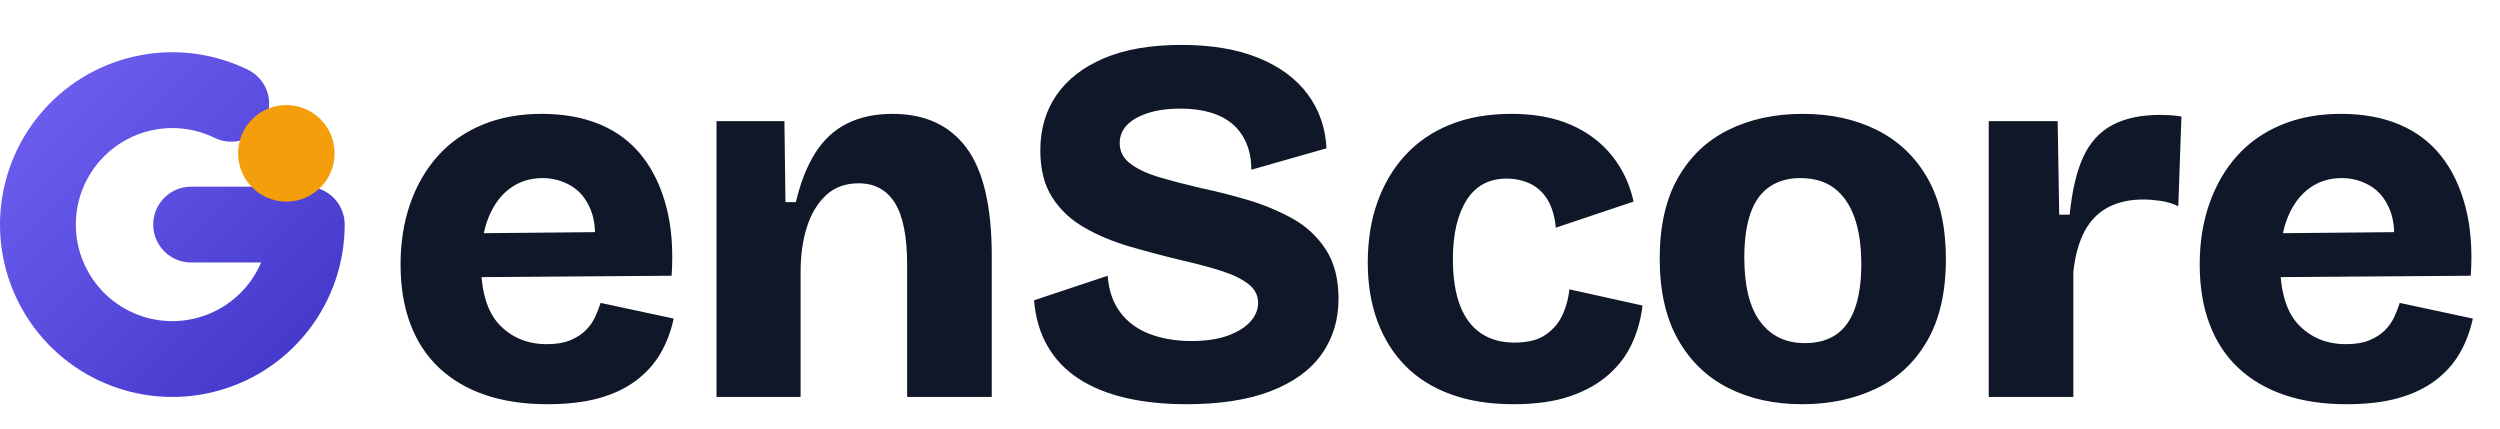
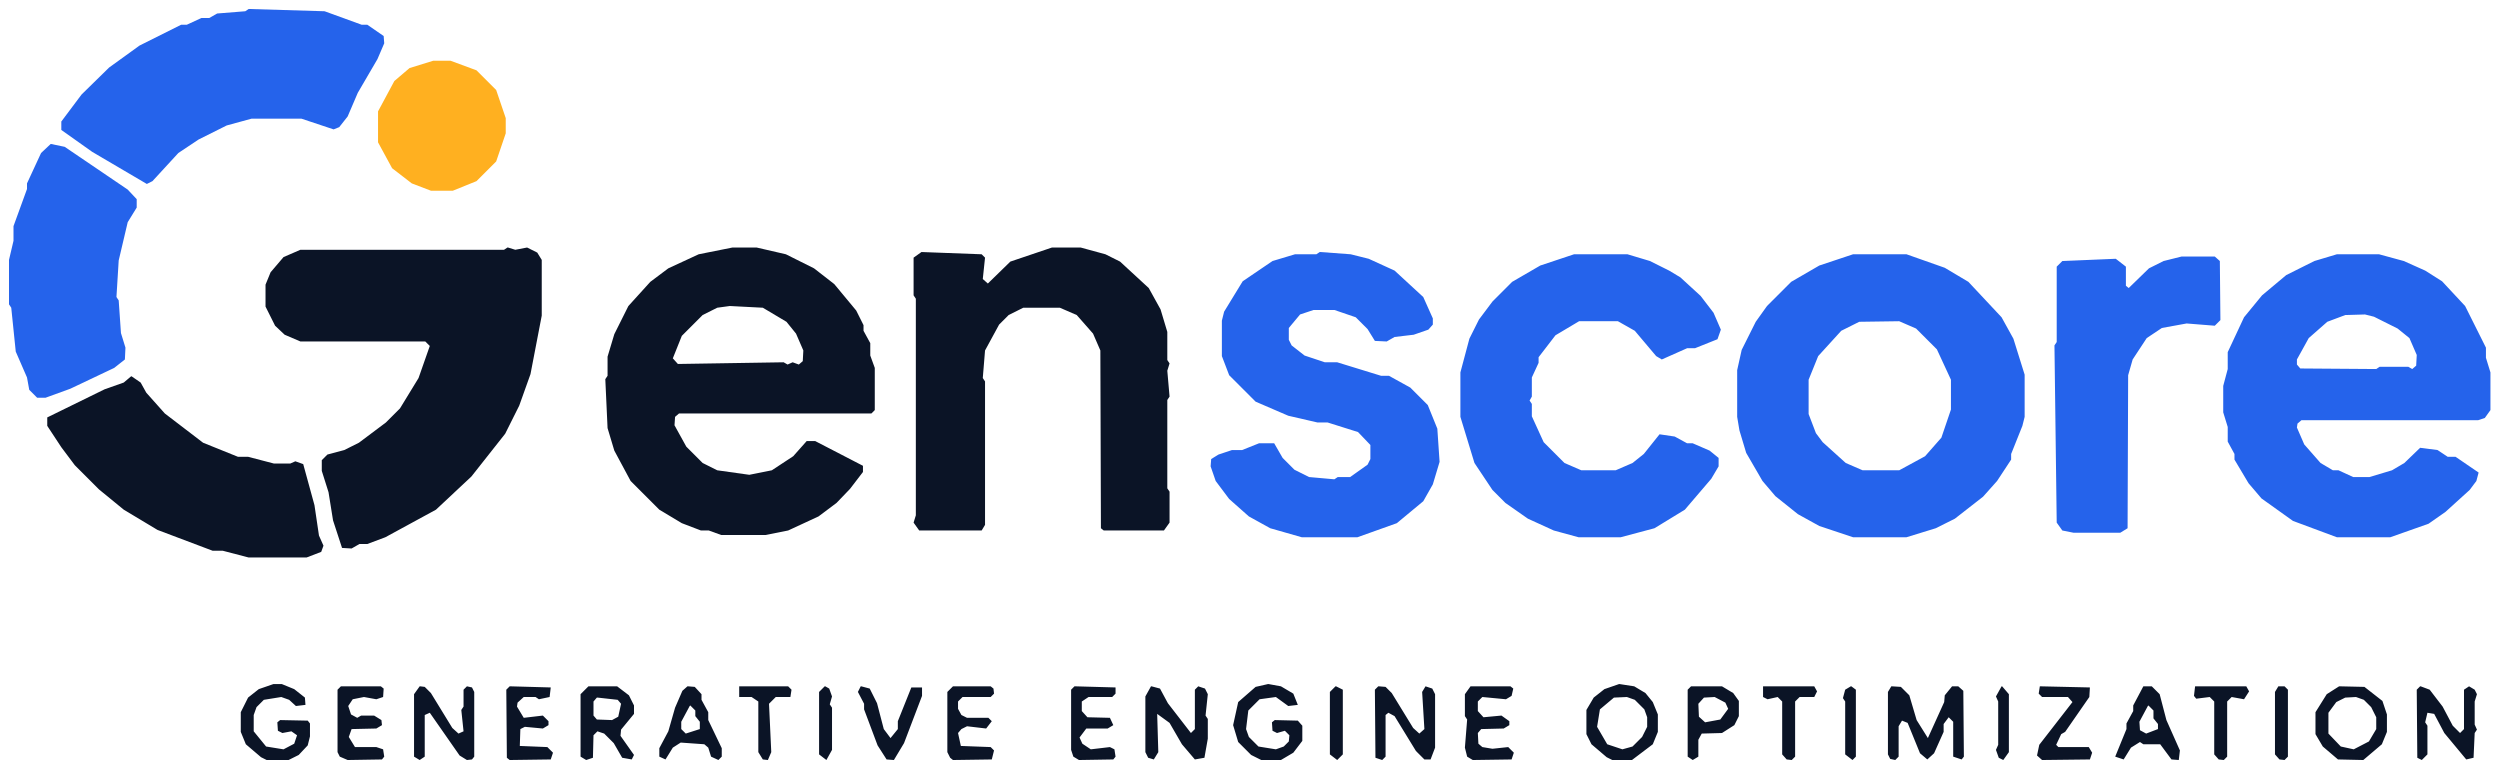
- <svg xmlns="http://www.w3.org/2000/svg" viewBox="0 -76.0 478.7 82.0">
-   <defs>
-     <linearGradient id="gsg" x1="0" y1="0" x2="1" y2="1">
-       <stop offset="0" stop-color="#6d5ef0" />
-       <stop offset="1" stop-color="#4338ca" />
-     </linearGradient>
-   </defs>
-   <path d="M 58.74 -33.00 A 25.74 25.74 0 1 1 44.28 -56.13 M 36.60 -33.00 L 58.74 -33.00" fill="none" stroke="url(#gsg)" stroke-width="14.52" stroke-linecap="round" />
-   <circle cx="54.83" cy="-46.64" r="9.24" fill="#f59e0b" />
-   <path d="M104.8 1.4Q98.2 1.4 93.0 -0.35Q87.8 -2.1 84.15 -5.5Q80.5 -8.9 78.6 -13.9Q76.7 -18.9 76.7 -25.4Q76.7 -31.7 78.55 -37.0Q80.4 -42.3 83.85 -46.15Q87.3 -50.0 92.35 -52.1Q97.4 -54.2 103.7 -54.2Q110.1 -54.2 114.95 -52.15Q119.8 -50.1 122.95 -46.1Q126.1 -42.1 127.6 -36.35Q129.1 -30.6 128.6 -23.2L87.3 -22.9V-31.3L119.4 -31.6L113.7 -27.7Q114.4 -32.7 113.1 -35.85Q111.8 -39.0 109.3 -40.45Q106.8 -41.9 103.9 -41.9Q100.4 -41.9 97.75 -40.0Q95.1 -38.1 93.6 -34.5Q92.1 -30.9 92.1 -25.7Q92.1 -17.5 95.65 -13.8Q99.2 -10.1 104.7 -10.1Q107.4 -10.1 109.2 -10.85Q111.0 -11.6 112.15 -12.75Q113.3 -13.9 113.95 -15.3Q114.6 -16.7 115.0 -18.0L129.0 -15.0Q128.2 -11.3 126.45 -8.3Q124.7 -5.3 121.75 -3.1Q118.8 -0.9 114.65 0.25Q110.5 1.4 104.8 1.4Z M137.2 0.0V-31.8V-52.8H150.2L150.4 -37.3H152.4Q153.7 -42.9 156.1 -46.7Q158.5 -50.5 162.2 -52.35Q165.9 -54.2 170.9 -54.2Q180.2 -54.2 185.05 -47.7Q189.9 -41.2 189.9 -27.0V0.0H173.7V-25.2Q173.7 -33.4 171.35 -37.15Q169.0 -40.9 164.4 -40.9Q160.6 -40.9 158.15 -38.6Q155.7 -36.3 154.5 -32.5Q153.3 -28.7 153.3 -24.0V0.0Z M227.2 1.4Q220.8 1.4 215.6 0.2Q210.4 -1.0 206.6 -3.45Q202.8 -5.9 200.6 -9.7Q198.4 -13.5 198.0 -18.5L212.1 -23.2Q212.4 -19.0 214.5 -16.2Q216.6 -13.4 220.15 -12.05Q223.7 -10.7 228.1 -10.7Q232.3 -10.7 235.15 -11.75Q238.0 -12.8 239.45 -14.45Q240.9 -16.1 240.9 -18.0Q240.9 -20.2 239.0 -21.65Q237.1 -23.1 233.8 -24.15Q230.5 -25.2 226.1 -26.2Q221.1 -27.4 216.3 -28.8Q211.5 -30.2 207.6 -32.45Q203.7 -34.7 201.45 -38.25Q199.2 -41.8 199.2 -47.2Q199.2 -53.3 202.3 -57.8Q205.4 -62.3 211.4 -64.85Q217.4 -67.4 226.2 -67.4Q234.9 -67.4 241.0 -64.9Q247.1 -62.4 250.4 -57.95Q253.7 -53.5 254.0 -47.6L239.6 -43.5Q239.6 -46.4 238.65 -48.6Q237.7 -50.8 236.0 -52.25Q234.3 -53.7 231.8 -54.45Q229.3 -55.2 226.1 -55.2Q222.3 -55.2 219.65 -54.3Q217.0 -53.4 215.7 -51.95Q214.4 -50.5 214.4 -48.6Q214.4 -46.2 216.45 -44.65Q218.5 -43.1 222.05 -42.05Q225.6 -41.0 229.9 -40.0Q234.2 -39.1 238.8 -37.75Q243.4 -36.4 247.4 -34.2Q251.4 -32.0 253.85 -28.25Q256.3 -24.5 256.3 -18.8Q256.3 -12.7 253.05 -8.15Q249.8 -3.6 243.3 -1.1Q236.8 1.4 227.2 1.4Z M289.8 1.4Q283.0 1.4 277.8 -0.5Q272.6 -2.4 269.1 -5.95Q265.6 -9.5 263.75 -14.5Q261.9 -19.5 261.9 -25.7Q261.9 -32.1 263.75 -37.3Q265.6 -42.5 269.1 -46.3Q272.6 -50.1 277.7 -52.15Q282.8 -54.2 289.4 -54.2Q296.0 -54.2 300.8 -52.1Q305.6 -50.0 308.65 -46.2Q311.7 -42.4 312.8 -37.4L297.9 -32.4Q297.6 -35.7 296.3 -37.8Q295.0 -39.9 292.95 -40.85Q290.9 -41.8 288.5 -41.8Q286.0 -41.8 284.1 -40.8Q282.2 -39.8 280.9 -37.8Q279.6 -35.8 278.9 -32.95Q278.2 -30.1 278.2 -26.4Q278.2 -21.1 279.55 -17.55Q280.9 -14.0 283.55 -12.2Q286.2 -10.4 290.0 -10.4Q293.9 -10.4 296.1 -12.0Q298.3 -13.6 299.3 -15.95Q300.3 -18.3 300.5 -20.6L314.5 -17.5Q314.1 -13.8 312.55 -10.35Q311.0 -6.9 308.0 -4.25Q305.0 -1.6 300.55 -0.1Q296.1 1.4 289.8 1.4Z M345.1 1.4Q337.1 1.4 330.95 -1.7Q324.8 -4.8 321.3 -11.0Q317.8 -17.2 317.8 -26.5Q317.8 -35.8 321.3 -41.95Q324.8 -48.1 331.0 -51.15Q337.2 -54.2 345.2 -54.2Q353.2 -54.2 359.4 -51.1Q365.6 -48.0 369.1 -41.85Q372.6 -35.7 372.6 -26.4Q372.6 -16.9 369.0 -10.7Q365.4 -4.5 359.15 -1.55Q352.9 1.4 345.1 1.4ZM345.6 -10.3Q349.2 -10.3 351.6 -11.95Q354.0 -13.6 355.2 -17.0Q356.4 -20.4 356.4 -25.4Q356.4 -30.7 355.1 -34.35Q353.8 -38.0 351.25 -39.95Q348.7 -41.9 344.7 -41.9Q341.3 -41.9 338.85 -40.25Q336.4 -38.6 335.2 -35.2Q334 -31.8 334 -26.7Q334 -18.5 337.05 -14.4Q340.1 -10.3 345.6 -10.3Z M380.8 0.0V-24.5V-52.8H394L394.3 -34.9H396.3Q397 -41.9 398.95 -46.05Q400.9 -50.2 404.55 -52.1Q408.2 -54.0 413.6 -54.0Q414.4 -54.0 415.4 -53.95Q416.4 -53.9 417.7 -53.7L417.1 -36.5Q415.5 -37.3 413.65 -37.55Q411.8 -37.8 410.4 -37.8Q406.5 -37.8 403.65 -36.3Q400.8 -34.8 399.15 -31.7Q397.5 -28.6 397 -23.9V0.0Z M449.3 1.4Q442.7 1.4 437.5 -0.35Q432.3 -2.1 428.65 -5.5Q425 -8.9 423.1 -13.9Q421.2 -18.9 421.2 -25.4Q421.2 -31.7 423.05 -37.0Q424.9 -42.3 428.35 -46.15Q431.8 -50.0 436.85 -52.1Q441.9 -54.2 448.2 -54.2Q454.6 -54.2 459.45 -52.15Q464.3 -50.1 467.45 -46.1Q470.6 -42.1 472.1 -36.35Q473.6 -30.6 473.1 -23.2L431.8 -22.9V-31.3L463.9 -31.6L458.2 -27.7Q458.9 -32.7 457.6 -35.85Q456.3 -39.0 453.8 -40.45Q451.3 -41.9 448.4 -41.9Q444.9 -41.9 442.25 -40.0Q439.6 -38.1 438.1 -34.5Q436.6 -30.9 436.6 -25.7Q436.6 -17.5 440.15 -13.8Q443.7 -10.1 449.2 -10.1Q451.9 -10.1 453.7 -10.85Q455.5 -11.6 456.65 -12.75Q457.8 -13.9 458.45 -15.3Q459.1 -16.7 459.5 -18.0L473.5 -15.0Q472.7 -11.3 470.95 -8.3Q469.2 -5.3 466.25 -3.1Q463.3 -0.9 459.15 0.25Q455 1.4 449.3 1.4Z" fill="#0f1729" />
+ <svg xmlns="http://www.w3.org/2000/svg" viewBox="0 0 1111 342" role="img" aria-label="Genscore">
+   <path d="M1073.50,303.00 L1072.00,304.50 L1072.25,334.75 L1074.25,335.75 L1076.75,333.25 L1076.75,320.50 L1075.75,319.00 L1076.75,314.75 L1079.75,315.25 L1084.25,323.75 L1094.00,335.50 L1097.25,334.75 L1097.75,323.75 L1098.75,322.25 L1097.75,320.00 L1097.75,309.75 L1098.75,306.50 L1097.75,304.50 L1095.25,303.00 L1093.00,304.50 L1093.00,322.00 L1091.25,323.75 L1088.00,320.50 L1083.50,312.00 L1077.75,304.50 L1073.75,303.00 Z M1037.50,303.00 L1032.00,306.50 L1027.00,314.50 L1027.00,324.25 L1030.25,329.75 L1037.00,335.50 L1048.25,335.75 L1056.50,328.75 L1058.75,323.25 L1058.75,315.50 L1056.75,309.50 L1048.75,303.25 L1037.75,303.00 Z M1040.50,308.00 L1045.00,307.75 L1048.50,309.00 L1051.75,312.25 L1054.00,316.75 L1054.00,322.00 L1050.75,327.50 L1044.00,331.00 L1038.25,329.75 L1032.75,324.00 L1032.75,314.75 L1036.25,310.00 L1040.25,308.00 Z M1010.50,303.00 L1009.00,305.50 L1009.00,333.25 L1011.00,335.50 L1013.25,335.75 L1014.75,334.25 L1014.75,304.50 L1013.25,303.00 L1010.75,303.00 Z M973.50,303.00 L973.00,307.25 L974.00,308.50 L980.00,307.75 L982.00,309.75 L982.00,333.25 L984.00,335.50 L986.25,335.75 L987.75,334.25 L987.75,309.75 L989.75,307.75 L995.25,308.75 L997.50,305.25 L996.25,303.00 L973.75,303.00 Z M950.50,303.00 L946.00,311.50 L946.00,314.00 L943.00,319.50 L943.00,322.00 L938.00,334.25 L941.75,335.50 L945.00,330.25 L949.00,327.75 L950.50,328.75 L958.00,328.75 L963.00,335.50 L966.25,335.75 L966.75,331.50 L960.75,318.00 L957.75,306.50 L954.25,303.00 L950.75,303.00 Z M952.75,311.50 L955.00,313.75 L955.00,317.25 L957.00,319.75 L957.00,322.00 L951.75,324.00 L949.00,322.50 L948.75,318.75 L952.50,311.75 Z M904.50,303.00 L904.00,306.25 L905.50,307.75 L917.00,307.75 L919.00,310.00 L904.25,329.00 L903.25,333.75 L905.50,335.75 L926.75,335.50 L927.75,332.50 L926.25,330.00 L912.75,330.00 L911.75,329.00 L914.00,324.25 L915.75,323.25 L926.50,307.75 L926.75,303.50 L904.75,303.00 Z M887.50,303.00 L885.00,307.50 L886.00,309.75 L886.00,329.00 L885.00,331.25 L886.25,334.75 L888.25,335.75 L890.75,332.25 L890.75,306.50 L887.75,303.00 Z M838.50,303.00 L837.00,305.50 L837.00,333.25 L838.00,335.25 L840.25,335.75 L841.75,334.25 L841.75,320.75 L843.25,318.25 L845.75,319.25 L851.25,332.75 L854.50,335.50 L857.50,332.75 L861.75,323.25 L861.75,319.75 L864.00,316.75 L866.00,318.75 L866.00,334.25 L869.75,335.50 L870.75,334.25 L870.50,305.00 L868.25,303.00 L865.50,303.00 L862.25,307.00 L862.00,310.00 L854.75,326.00 L849.75,318.00 L846.50,307.00 L842.75,303.25 L838.75,303.00 Z M820.50,303.00 L818.00,304.50 L817.00,308.25 L818.00,309.75 L818.00,333.25 L821.25,335.75 L822.75,334.25 L822.75,304.50 L820.75,303.00 Z M781.50,303.00 L781.50,307.75 L783.50,308.75 L788.00,307.75 L790.00,309.75 L790.00,333.25 L792.00,335.50 L794.25,335.75 L795.75,334.25 L795.75,309.75 L797.75,307.75 L804.25,307.75 L805.50,305.25 L804.25,303.00 L781.75,303.00 Z M749.50,303.00 L748.00,304.50 L748.00,334.25 L750.25,335.75 L752.75,334.25 L752.75,326.75 L754.25,324.00 L763.25,323.75 L768.75,320.25 L770.75,316.25 L770.75,309.50 L768.25,306.00 L763.25,303.00 L749.75,303.00 Z M755.50,308.00 L760.00,307.75 L764.75,310.25 L766.00,313.00 L762.50,317.75 L755.75,319.00 L753.00,316.50 L752.75,310.75 L755.25,308.00 Z M651.50,303.00 L649.00,306.50 L649.00,316.25 L650.00,317.75 L649.00,330.25 L650.00,334.25 L652.50,335.75 L669.75,335.50 L670.75,332.50 L668.25,330.00 L661.25,330.75 L656.75,330.00 L655.00,328.50 L654.75,323.75 L656.25,322.00 L666.25,321.75 L668.75,320.25 L668.75,318.50 L665.25,316.00 L657.25,316.75 L654.75,314.00 L654.75,309.75 L656.75,307.75 L667.25,308.75 L669.75,307.25 L670.50,304.00 L669.25,303.00 L651.75,303.00 Z M610.50,303.00 L609.00,304.50 L609.25,334.75 L612.25,335.75 L613.75,334.25 L613.75,315.75 L615.00,314.75 L617.75,316.25 L627.25,331.75 L631.00,335.50 L633.75,335.50 L635.75,330.25 L635.75,306.50 L634.50,304.00 L631.50,303.00 L630.00,305.50 L631.00,322.00 L628.75,324.00 L626.00,321.50 L616.50,306.00 L613.75,303.25 L610.75,303.00 Z M591.50,303.00 L589.00,305.50 L589.00,333.25 L592.25,335.75 L594.75,333.25 L594.75,304.50 L591.75,303.00 Z M509.50,303.00 L507.00,307.50 L507.00,332.25 L508.25,334.75 L510.75,335.50 L512.75,332.25 L512.25,315.25 L517.75,319.25 L523.25,328.75 L529.00,335.50 L533.25,334.75 L534.75,326.25 L534.75,317.50 L533.75,316.00 L534.75,306.50 L533.50,304.00 L530.50,303.00 L529.00,304.50 L529.00,322.00 L527.25,323.75 L517.00,310.50 L513.50,304.00 L509.75,303.00 Z M475.50,303.00 L474.00,304.50 L474.00,331.25 L475.00,334.25 L477.50,335.75 L492.75,335.50 L493.75,334.25 L493.25,331.00 L491.25,330.00 L482.75,331.00 L479.00,328.50 L477.75,325.75 L480.75,321.75 L490.25,321.75 L492.75,320.25 L491.25,317.00 L481.25,316.75 L478.75,314.00 L478.75,309.75 L481.75,307.75 L492.25,307.75 L493.75,306.25 L493.75,303.50 L475.75,303.00 Z M421.50,303.00 L419.00,305.50 L419.00,332.25 L420.25,334.75 L421.50,335.75 L438.75,335.50 L439.75,331.50 L438.25,330.00 L425.00,329.50 L423.75,323.75 L425.25,322.00 L427.75,320.75 L436.25,321.75 L438.75,318.50 L437.25,317.00 L427.75,317.00 L425.25,315.75 L423.75,313.00 L423.75,309.75 L425.75,307.75 L438.25,307.75 L439.75,306.25 L439.50,304.00 L438.25,303.00 L421.75,303.00 Z M380.50,303.00 L379.25,305.50 L382.00,310.75 L382.00,313.25 L388.00,329.25 L392.00,335.50 L395.25,335.75 L399.75,328.25 L407.75,307.25 L407.75,303.50 L403.00,303.50 L397.00,318.50 L397.00,322.00 L393.75,326.00 L390.75,322.00 L387.75,310.50 L384.50,304.00 L380.75,303.00 Z M364.50,303.00 L362.00,305.50 L362.00,333.25 L365.25,335.75 L367.75,331.25 L367.75,312.50 L366.75,311.00 L367.75,307.50 L366.50,304.00 L364.75,303.00 Z M326.50,303.00 L326.50,307.75 L332.00,307.75 L335.00,309.75 L335.00,332.25 L337.00,335.50 L339.25,335.75 L340.75,332.25 L339.75,310.75 L342.75,307.75 L349.25,307.75 L349.75,304.50 L348.25,303.00 L326.75,303.00 Z M303.50,303.00 L301.25,305.00 L298.00,312.50 L295.00,323.00 L291.00,330.50 L291.00,334.25 L293.75,335.50 L297.00,330.25 L300.50,328.00 L311.00,328.75 L312.75,330.25 L314.00,334.25 L317.25,335.75 L318.75,334.25 L318.75,330.50 L312.75,318.00 L312.75,314.50 L309.75,309.00 L309.75,306.50 L306.75,303.25 L303.75,303.00 Z M304.75,311.50 L307.00,313.75 L307.00,316.25 L309.00,318.75 L309.00,322.00 L302.75,324.00 L300.75,322.00 L300.75,318.75 L304.50,311.75 Z M259.50,303.00 L256.00,306.50 L256.00,334.25 L258.50,335.75 L261.50,334.75 L261.75,324.75 L263.50,323.00 L266.50,324.00 L270.75,328.25 L274.50,334.75 L278.75,335.50 L279.75,333.50 L273.75,325.00 L274.00,322.25 L279.75,315.25 L279.75,311.50 L277.50,307.00 L272.25,303.00 L259.75,303.00 Z M263.50,308.00 L272.50,309.00 L274.00,310.75 L272.75,316.50 L270.00,318.00 L263.25,317.75 L261.75,316.00 L261.75,309.75 L263.25,308.00 Z M224.50,303.00 L223.00,304.50 L223.25,334.75 L224.50,335.75 L242.75,335.50 L243.75,332.50 L241.25,330.00 L229.00,329.50 L229.25,322.00 L231.25,321.00 L239.25,321.75 L241.75,320.25 L241.75,318.50 L239.25,316.00 L230.75,317.00 L227.75,312.00 L228.00,310.25 L230.75,307.75 L236.00,307.75 L237.50,308.75 L242.25,307.75 L242.75,303.50 L224.75,303.00 Z M184.50,303.00 L182.00,306.50 L182.00,334.25 L184.50,335.75 L186.75,334.25 L186.75,315.75 L189.00,314.75 L202.25,333.75 L205.50,335.75 L207.75,335.50 L208.75,334.25 L208.75,305.50 L207.75,303.50 L205.50,303.00 L204.00,304.50 L204.00,312.00 L203.00,313.50 L204.00,323.00 L201.75,324.00 L199.00,321.50 L189.50,306.00 L186.75,303.25 L184.75,303.00 Z M149.50,303.00 L148.00,304.50 L148.00,332.25 L149.00,334.25 L152.50,335.75 L167.75,335.50 L168.75,334.25 L168.25,331.00 L165.25,330.00 L155.75,330.00 L153.00,325.50 L154.25,322.00 L165.25,321.75 L167.75,320.25 L167.50,318.00 L164.25,316.00 L158.50,316.00 L156.75,317.00 L154.00,315.50 L152.75,311.75 L154.75,308.75 L159.75,307.75 L165.25,308.75 L168.25,307.75 L168.50,304.00 L167.25,303.00 L149.75,303.00 Z M717.50,302.00 L711.00,304.25 L706.25,308.00 L703.00,313.50 L703.00,324.25 L705.25,328.75 L712.00,334.50 L714.50,335.75 L723.25,335.75 L732.50,328.75 L734.75,323.25 L734.75,315.50 L732.50,310.00 L729.25,306.00 L724.25,303.00 L717.75,302.00 Z M715.50,308.00 L721.00,307.75 L724.50,309.00 L728.75,313.25 L730.00,316.75 L730.00,321.00 L727.75,325.50 L723.50,329.75 L719.00,331.00 L712.25,328.75 L707.75,321.00 L709.00,313.25 L715.25,308.00 Z M561.50,302.00 L556.00,303.25 L548.25,310.00 L546.00,320.25 L548.25,327.75 L554.00,333.50 L558.50,335.75 L567.25,335.75 L572.75,332.50 L576.75,327.25 L576.75,320.50 L574.75,318.25 L564.50,318.00 L563.25,319.00 L563.50,322.75 L565.50,323.75 L569.00,322.75 L571.00,324.75 L570.75,327.50 L568.50,329.75 L565.00,331.00 L557.25,329.75 L553.00,325.50 L551.75,322.00 L552.75,313.75 L557.75,308.75 L565.00,307.75 L570.50,311.75 L574.75,311.25 L572.75,306.25 L567.25,303.00 L561.75,302.00 Z M119.50,302.00 L113.00,304.25 L108.25,308.00 L105.00,314.50 L105.00,323.25 L107.25,328.75 L114.00,334.50 L116.50,335.75 L126.25,335.75 L130.75,333.50 L134.75,329.25 L135.75,325.25 L135.75,319.50 L134.75,318.25 L122.50,318.00 L121.25,319.00 L121.50,322.75 L123.50,323.75 L127.50,323.00 L130.00,324.75 L128.75,328.50 L124.00,331.00 L116.25,329.75 L110.75,323.00 L110.75,315.75 L112.00,312.25 L115.25,309.00 L123.00,307.75 L126.50,309.00 L129.50,311.75 L133.75,311.25 L133.50,308.00 L128.75,304.25 L123.25,302.00 L119.75,302.00 Z M56.25,165.25 L53.00,168.00 L44.50,171.00 L19.00,183.50 L19.00,187.25 L25.25,196.75 L31.25,204.75 L42.00,215.50 L53.00,224.50 L68.00,233.50 L92.50,242.75 L97.00,242.75 L108.50,245.75 L134.25,245.75 L140.75,243.25 L141.75,240.50 L139.75,236.00 L137.75,222.50 L132.75,204.25 L129.25,203.00 L127.00,204.00 L119.75,204.00 L108.25,201.00 L103.75,201.00 L88.25,194.75 L71.25,181.75 L63.00,172.50 L60.50,168.00 L56.50,165.25 Z M465.50,108.00 L447.00,114.25 L437.00,124.00 L434.75,122.00 L435.75,112.50 L434.25,111.00 L407.50,110.00 L404.00,112.50 L404.00,129.25 L405.00,130.75 L405.00,227.00 L404.00,230.25 L406.50,233.75 L434.25,233.75 L435.75,231.25 L435.75,167.50 L434.75,166.00 L435.75,153.75 L442.00,142.25 L446.25,138.00 L452.75,134.75 L469.00,134.75 L476.50,138.00 L483.75,146.25 L487.00,153.75 L487.25,232.75 L488.50,233.75 L515.25,233.75 L517.75,230.25 L517.75,216.50 L516.75,215.00 L516.75,175.75 L517.75,174.25 L516.75,162.75 L517.75,159.50 L516.75,158.00 L516.75,145.50 L513.75,135.50 L508.50,126.00 L495.75,114.25 L489.25,111.00 L478.25,108.00 L465.75,108.00 Z M323.50,108.00 L308.50,111.00 L295.00,117.25 L287.00,123.25 L277.25,134.00 L271.00,146.50 L268.00,156.50 L268.00,165.00 L267.00,166.50 L268.00,188.25 L271.00,198.25 L278.25,211.75 L291.00,224.50 L301.00,230.50 L309.50,233.75 L313.00,233.75 L318.50,235.75 L338.25,235.75 L348.25,233.75 L361.75,227.50 L369.75,221.50 L375.75,215.25 L381.50,207.75 L381.50,205.00 L360.25,194.00 L356.50,194.00 L350.50,200.75 L341.00,207.00 L331.00,209.00 L316.75,207.00 L310.25,203.75 L303.00,196.50 L297.75,187.00 L298.00,183.25 L299.75,181.75 L385.25,181.75 L386.75,180.25 L386.75,161.50 L384.75,156.00 L384.75,150.50 L381.75,145.00 L381.75,142.50 L378.50,136.00 L368.75,124.25 L359.75,117.25 L347.25,111.00 L334.25,108.00 L323.75,108.00 Z M322.50,134.00 L337.00,134.75 L347.50,141.00 L351.75,146.25 L355.00,153.75 L354.75,158.50 L353.00,160.00 L350.25,159.00 L348.00,160.00 L346.25,159.00 L299.25,159.75 L297.00,157.25 L301.00,147.25 L310.25,138.00 L316.75,134.75 L322.25,134.00 Z M223.50,108.00 L222.00,109.00 L131.50,109.00 L124.00,112.25 L118.25,119.00 L116.00,124.50 L116.00,134.25 L120.25,142.75 L124.50,146.75 L131.50,149.75 L187.00,149.75 L189.00,151.75 L184.00,166.00 L175.75,179.50 L169.50,185.75 L157.50,194.75 L151.00,198.00 L143.50,200.00 L141.00,202.50 L141.00,207.25 L144.00,216.75 L146.00,229.25 L150.00,241.50 L154.25,241.75 L157.75,239.75 L161.25,239.75 L169.25,236.75 L191.75,224.50 L207.50,209.75 L222.50,190.75 L228.75,178.25 L233.75,164.25 L238.75,138.25 L238.75,113.50 L236.75,110.25 L232.25,108.00 L227.00,109.00 L223.75,108.00 Z" transform="translate(2 2)" fill="#0B1426" fill-rule="evenodd" />
+   <path d="M967.50,112.00 L959.50,114.00 L953.00,117.25 L944.00,126.00 L942.75,125.00 L942.75,116.50 L938.25,113.00 L914.50,114.00 L912.00,116.50 L912.00,150.00 L911.00,151.50 L912.00,230.25 L914.50,233.75 L919.50,234.75 L940.25,234.75 L943.50,232.75 L943.75,164.75 L945.75,157.75 L952.00,148.25 L958.75,143.75 L969.75,141.75 L982.25,142.75 L984.75,140.25 L984.50,114.00 L982.25,112.00 L967.75,112.00 Z M1036.50,111.00 L1026.50,114.00 L1014.00,120.25 L1003.25,129.25 L995.25,139.00 L988.00,154.50 L988.00,162.00 L986.00,169.50 L986.00,181.25 L988.00,187.75 L988.00,194.25 L991.00,199.75 L991.00,202.25 L997.25,212.75 L1003.00,219.50 L1017.00,229.50 L1036.50,236.75 L1060.25,236.75 L1077.25,230.75 L1084.75,225.50 L1095.50,215.75 L1098.50,211.75 L1099.50,208.00 L1089.25,201.00 L1085.75,201.00 L1081.25,198.00 L1073.50,197.00 L1066.50,203.75 L1061.00,207.00 L1051.00,210.00 L1043.75,210.00 L1037.25,207.00 L1034.75,207.00 L1029.25,203.75 L1022.00,195.50 L1018.75,188.00 L1019.00,186.25 L1020.75,184.75 L1099.25,184.75 L1102.25,183.75 L1104.75,180.25 L1104.75,163.50 L1102.75,157.00 L1102.75,152.50 L1093.50,134.00 L1083.25,123.00 L1075.75,118.25 L1066.25,114.00 L1055.25,111.00 L1036.75,111.00 Z M1040.50,138.00 L1049.00,137.75 L1053.00,138.75 L1063.50,144.00 L1068.75,148.25 L1072.00,155.75 L1071.75,160.50 L1070.00,162.00 L1068.25,161.00 L1055.50,161.00 L1054.00,162.00 L1020.25,161.75 L1018.75,160.00 L1018.75,157.75 L1024.00,148.25 L1032.25,141.00 L1040.25,138.00 Z M821.50,111.00 L806.50,116.00 L794.00,123.25 L783.25,134.00 L778.25,141.00 L772.00,153.50 L770.00,162.50 L770.00,183.25 L771.00,189.25 L774.00,199.25 L781.25,211.75 L787.00,218.50 L797.00,226.50 L806.50,231.75 L821.50,236.75 L845.25,236.75 L858.25,232.75 L866.75,228.50 L879.25,218.75 L885.50,211.75 L891.75,202.25 L891.75,199.75 L896.75,187.25 L897.75,183.25 L897.75,164.50 L892.75,148.50 L887.50,139.00 L872.75,123.25 L862.25,117.00 L845.25,111.00 L821.75,111.00 Z M824.50,141.00 L842.00,140.75 L849.50,144.00 L858.75,153.25 L865.00,166.75 L865.00,180.00 L860.75,192.50 L853.50,200.75 L842.00,207.00 L825.75,207.00 L818.25,203.75 L808.00,194.50 L805.00,190.50 L801.75,182.00 L801.75,166.75 L806.00,156.25 L816.25,145.00 L824.25,141.00 Z M697.50,111.00 L682.50,116.00 L670.00,123.25 L661.25,132.00 L655.25,140.00 L651.00,148.50 L647.00,163.50 L647.00,183.25 L653.25,203.75 L661.25,215.75 L667.00,221.50 L677.00,228.50 L688.50,233.75 L699.50,236.75 L718.25,236.75 L733.25,232.75 L746.75,224.50 L758.50,210.75 L761.75,205.25 L761.75,201.50 L757.75,198.25 L750.25,195.00 L747.75,195.00 L742.25,192.00 L735.50,191.00 L728.50,199.75 L723.50,203.75 L716.00,207.00 L700.75,207.00 L693.25,203.75 L684.00,194.50 L678.75,183.00 L678.75,177.50 L677.75,176.00 L678.75,174.25 L678.75,165.75 L681.75,159.25 L681.75,156.75 L689.25,147.00 L699.75,140.75 L717.00,140.75 L724.50,145.00 L734.00,156.25 L736.50,157.75 L747.75,152.75 L751.25,152.75 L761.25,148.75 L762.75,144.50 L759.50,137.00 L753.75,129.50 L744.75,121.25 L739.75,118.25 L731.25,114.00 L721.25,111.00 L697.75,111.00 Z M584.50,110.00 L583.00,111.00 L573.50,111.00 L563.50,114.00 L550.25,123.00 L542.00,136.50 L541.00,140.50 L541.00,156.25 L544.25,164.75 L556.00,176.50 L570.50,182.75 L583.50,185.75 L588.00,185.75 L601.50,190.00 L607.00,195.75 L607.00,202.00 L605.75,204.50 L598.00,210.00 L592.50,210.00 L591.00,211.00 L579.75,210.00 L573.25,206.75 L568.00,201.50 L564.25,195.00 L557.50,195.00 L550.00,198.00 L545.50,198.00 L539.50,200.00 L536.25,202.00 L536.00,205.25 L538.25,211.75 L544.25,219.75 L553.00,227.50 L562.50,232.75 L576.50,236.75 L601.25,236.75 L618.75,230.50 L630.50,220.75 L634.75,213.25 L637.75,203.25 L636.75,188.50 L632.50,178.00 L624.75,170.25 L615.25,165.00 L611.75,165.00 L592.25,159.00 L586.75,159.00 L577.75,156.00 L572.00,151.50 L570.75,149.00 L570.75,143.75 L575.75,137.75 L581.75,135.75 L591.00,135.75 L600.50,139.00 L605.75,144.25 L609.00,149.50 L614.25,149.75 L617.75,147.75 L626.25,146.75 L632.75,144.50 L634.75,142.25 L634.75,139.50 L630.50,130.00 L617.75,118.25 L606.25,113.00 L598.25,111.00 L584.75,110.00 Z M20.50,62.00 L16.25,66.00 L10.00,79.50 L10.00,82.00 L4.00,98.50 L4.00,105.00 L2.00,113.50 L2.00,133.25 L3.00,134.75 L5.00,154.25 L10.00,165.75 L11.00,171.25 L14.50,174.75 L18.25,174.75 L29.25,170.75 L48.75,161.50 L53.50,157.75 L53.75,152.50 L51.75,146.00 L50.75,131.50 L49.75,130.00 L50.75,113.75 L54.75,96.75 L58.75,90.25 L58.75,86.50 L54.75,82.25 L26.75,63.25 L20.75,62.00 Z M108.50,2.00 L107.00,3.00 L94.50,4.00 L91.00,6.00 L87.50,6.00 L81.00,9.00 L78.50,9.00 L60.00,18.25 L46.50,28.00 L34.25,40.00 L25.25,52.00 L25.25,55.75 L39.00,65.50 L63.25,79.75 L65.75,78.50 L77.25,66.00 L86.25,60.00 L98.75,53.75 L109.75,50.75 L132.00,50.75 L146.25,55.50 L148.75,54.50 L152.50,49.75 L157.00,39.25 L165.75,24.25 L168.75,17.25 L168.50,14.00 L161.25,9.00 L158.75,9.00 L142.25,3.00 L108.75,2.00 Z" transform="translate(2 2)" fill="#2563EB" fill-rule="evenodd" />
+   <path d="M190.50,25.00 L180.00,28.25 L173.25,34.00 L166.00,47.50 L166.00,61.25 L172.25,72.75 L181.00,79.50 L189.50,82.75 L199.25,82.75 L209.75,78.50 L218.50,69.75 L222.75,57.25 L222.75,50.50 L218.50,38.00 L209.75,29.25 L198.25,25.00 L190.75,25.00 Z" transform="translate(2 2)" fill="#FFB020" fill-rule="evenodd" />
</svg>
